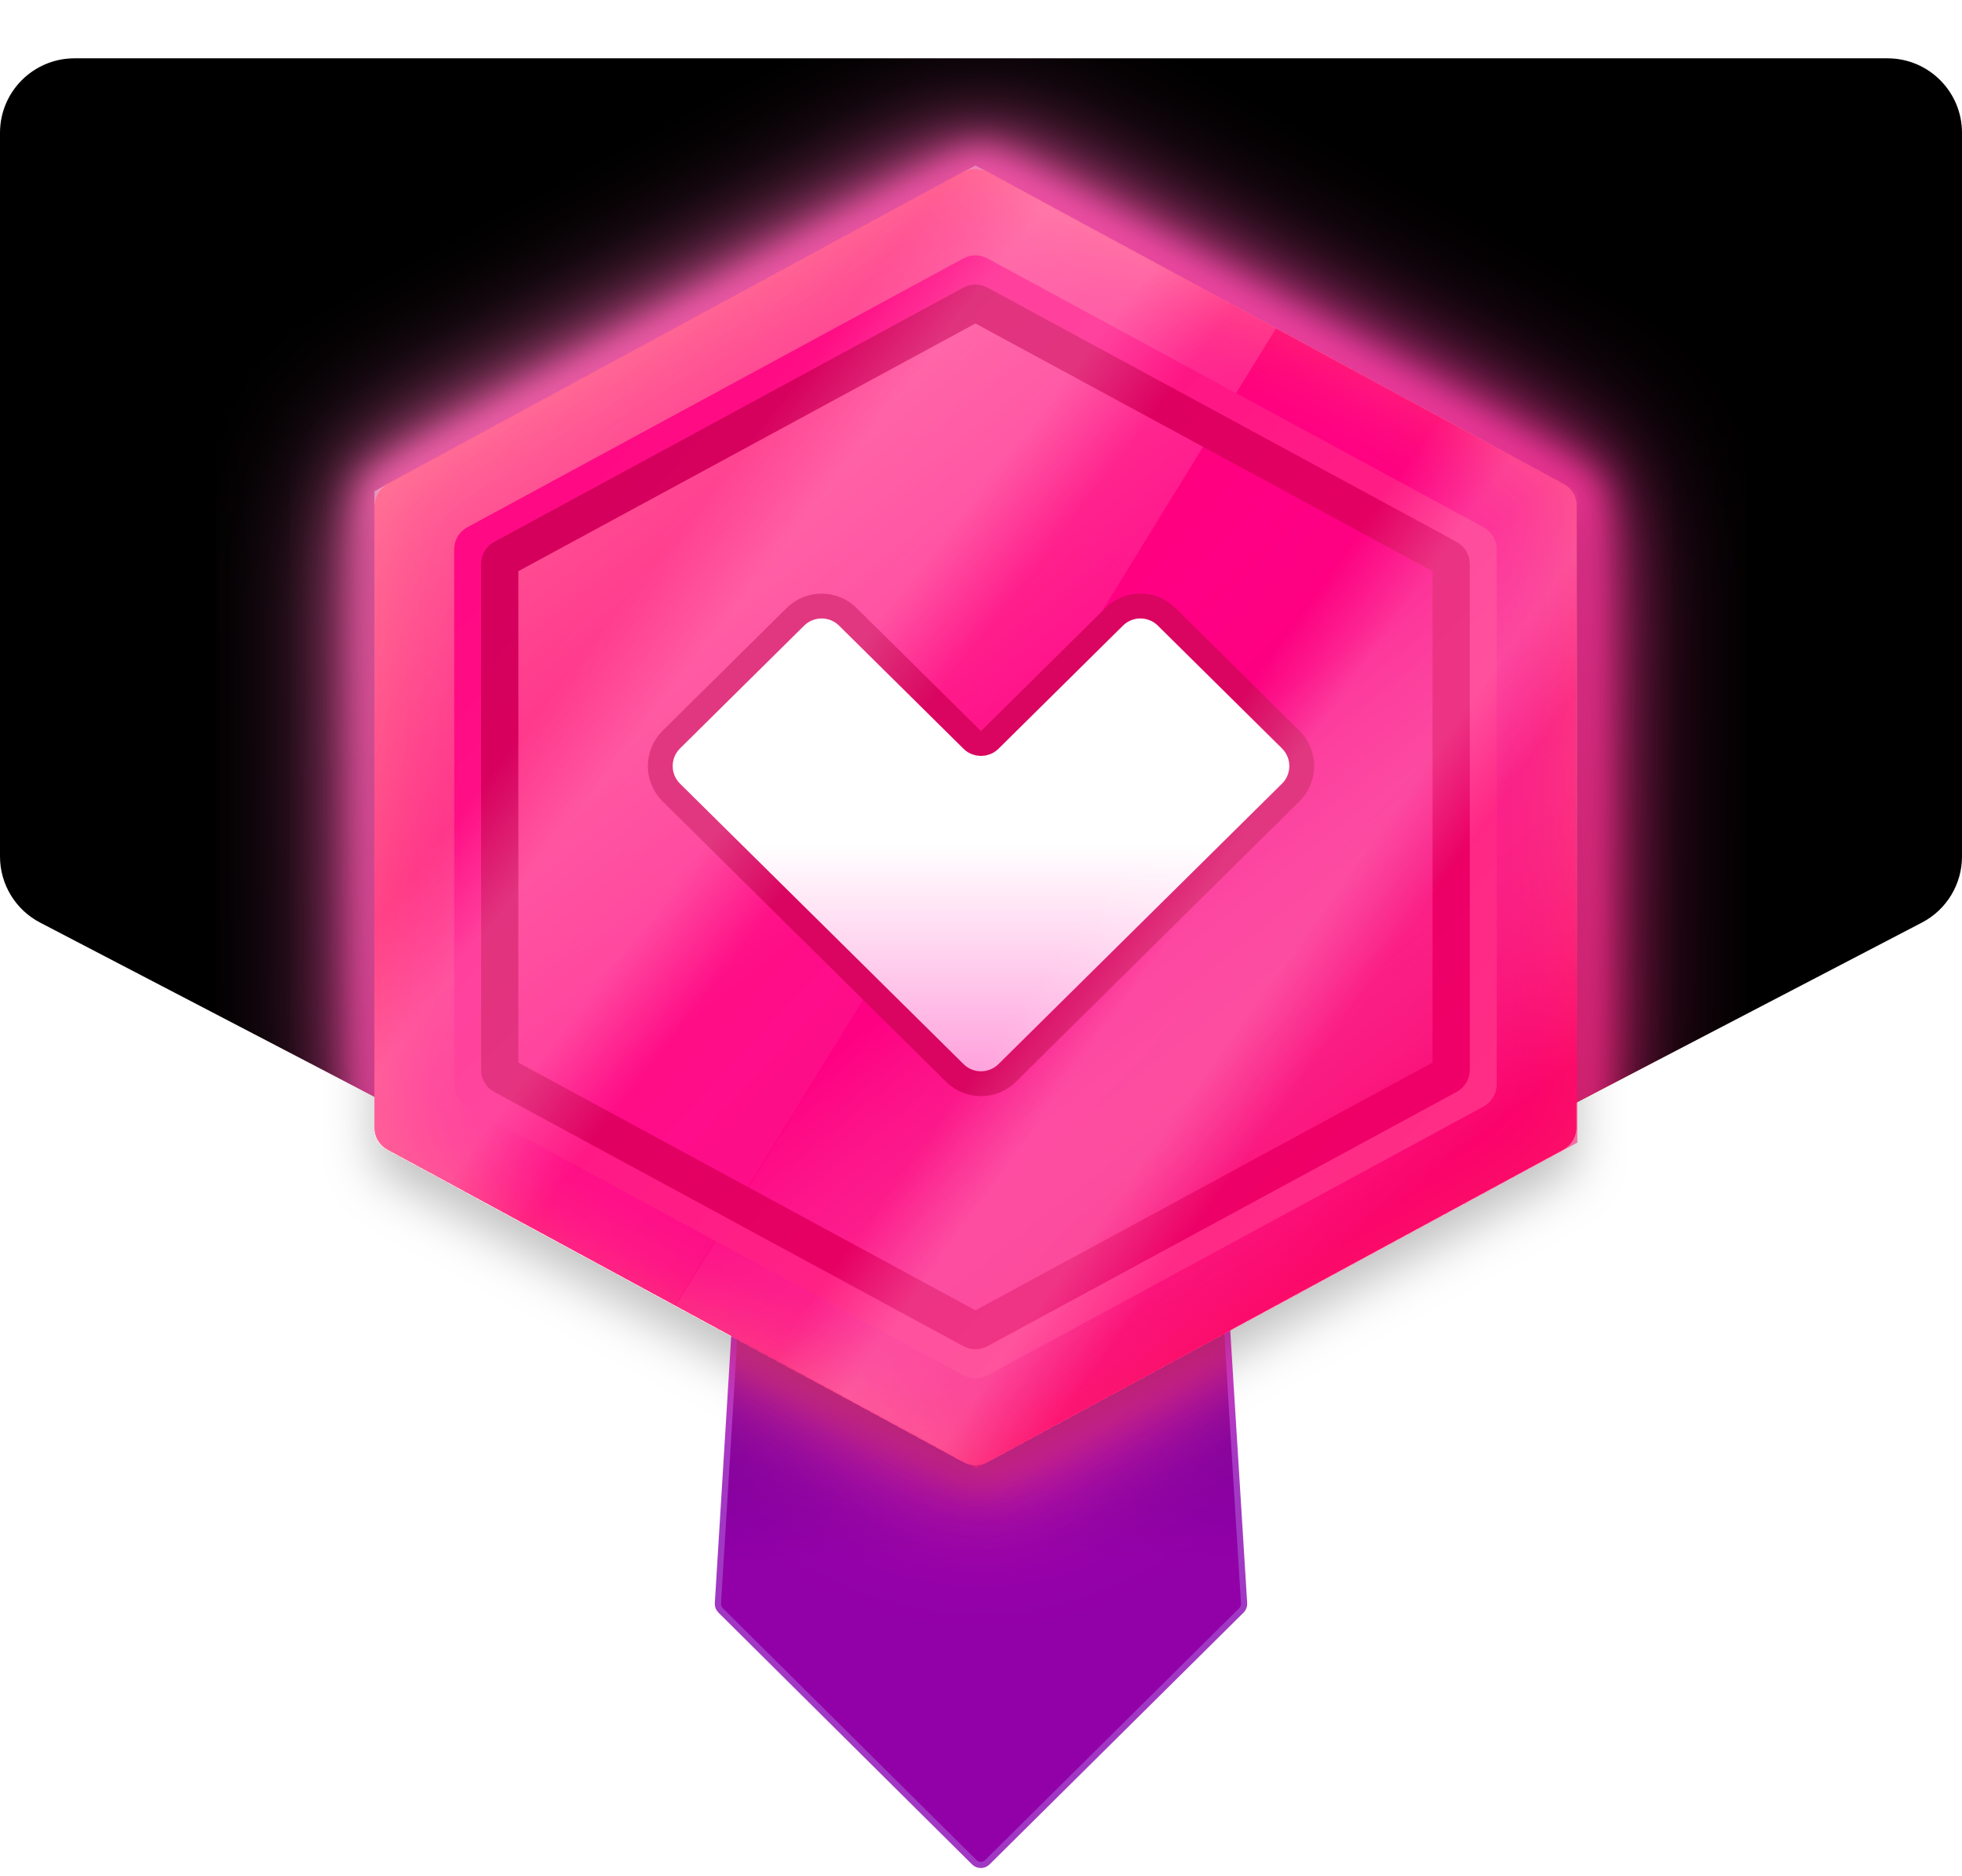
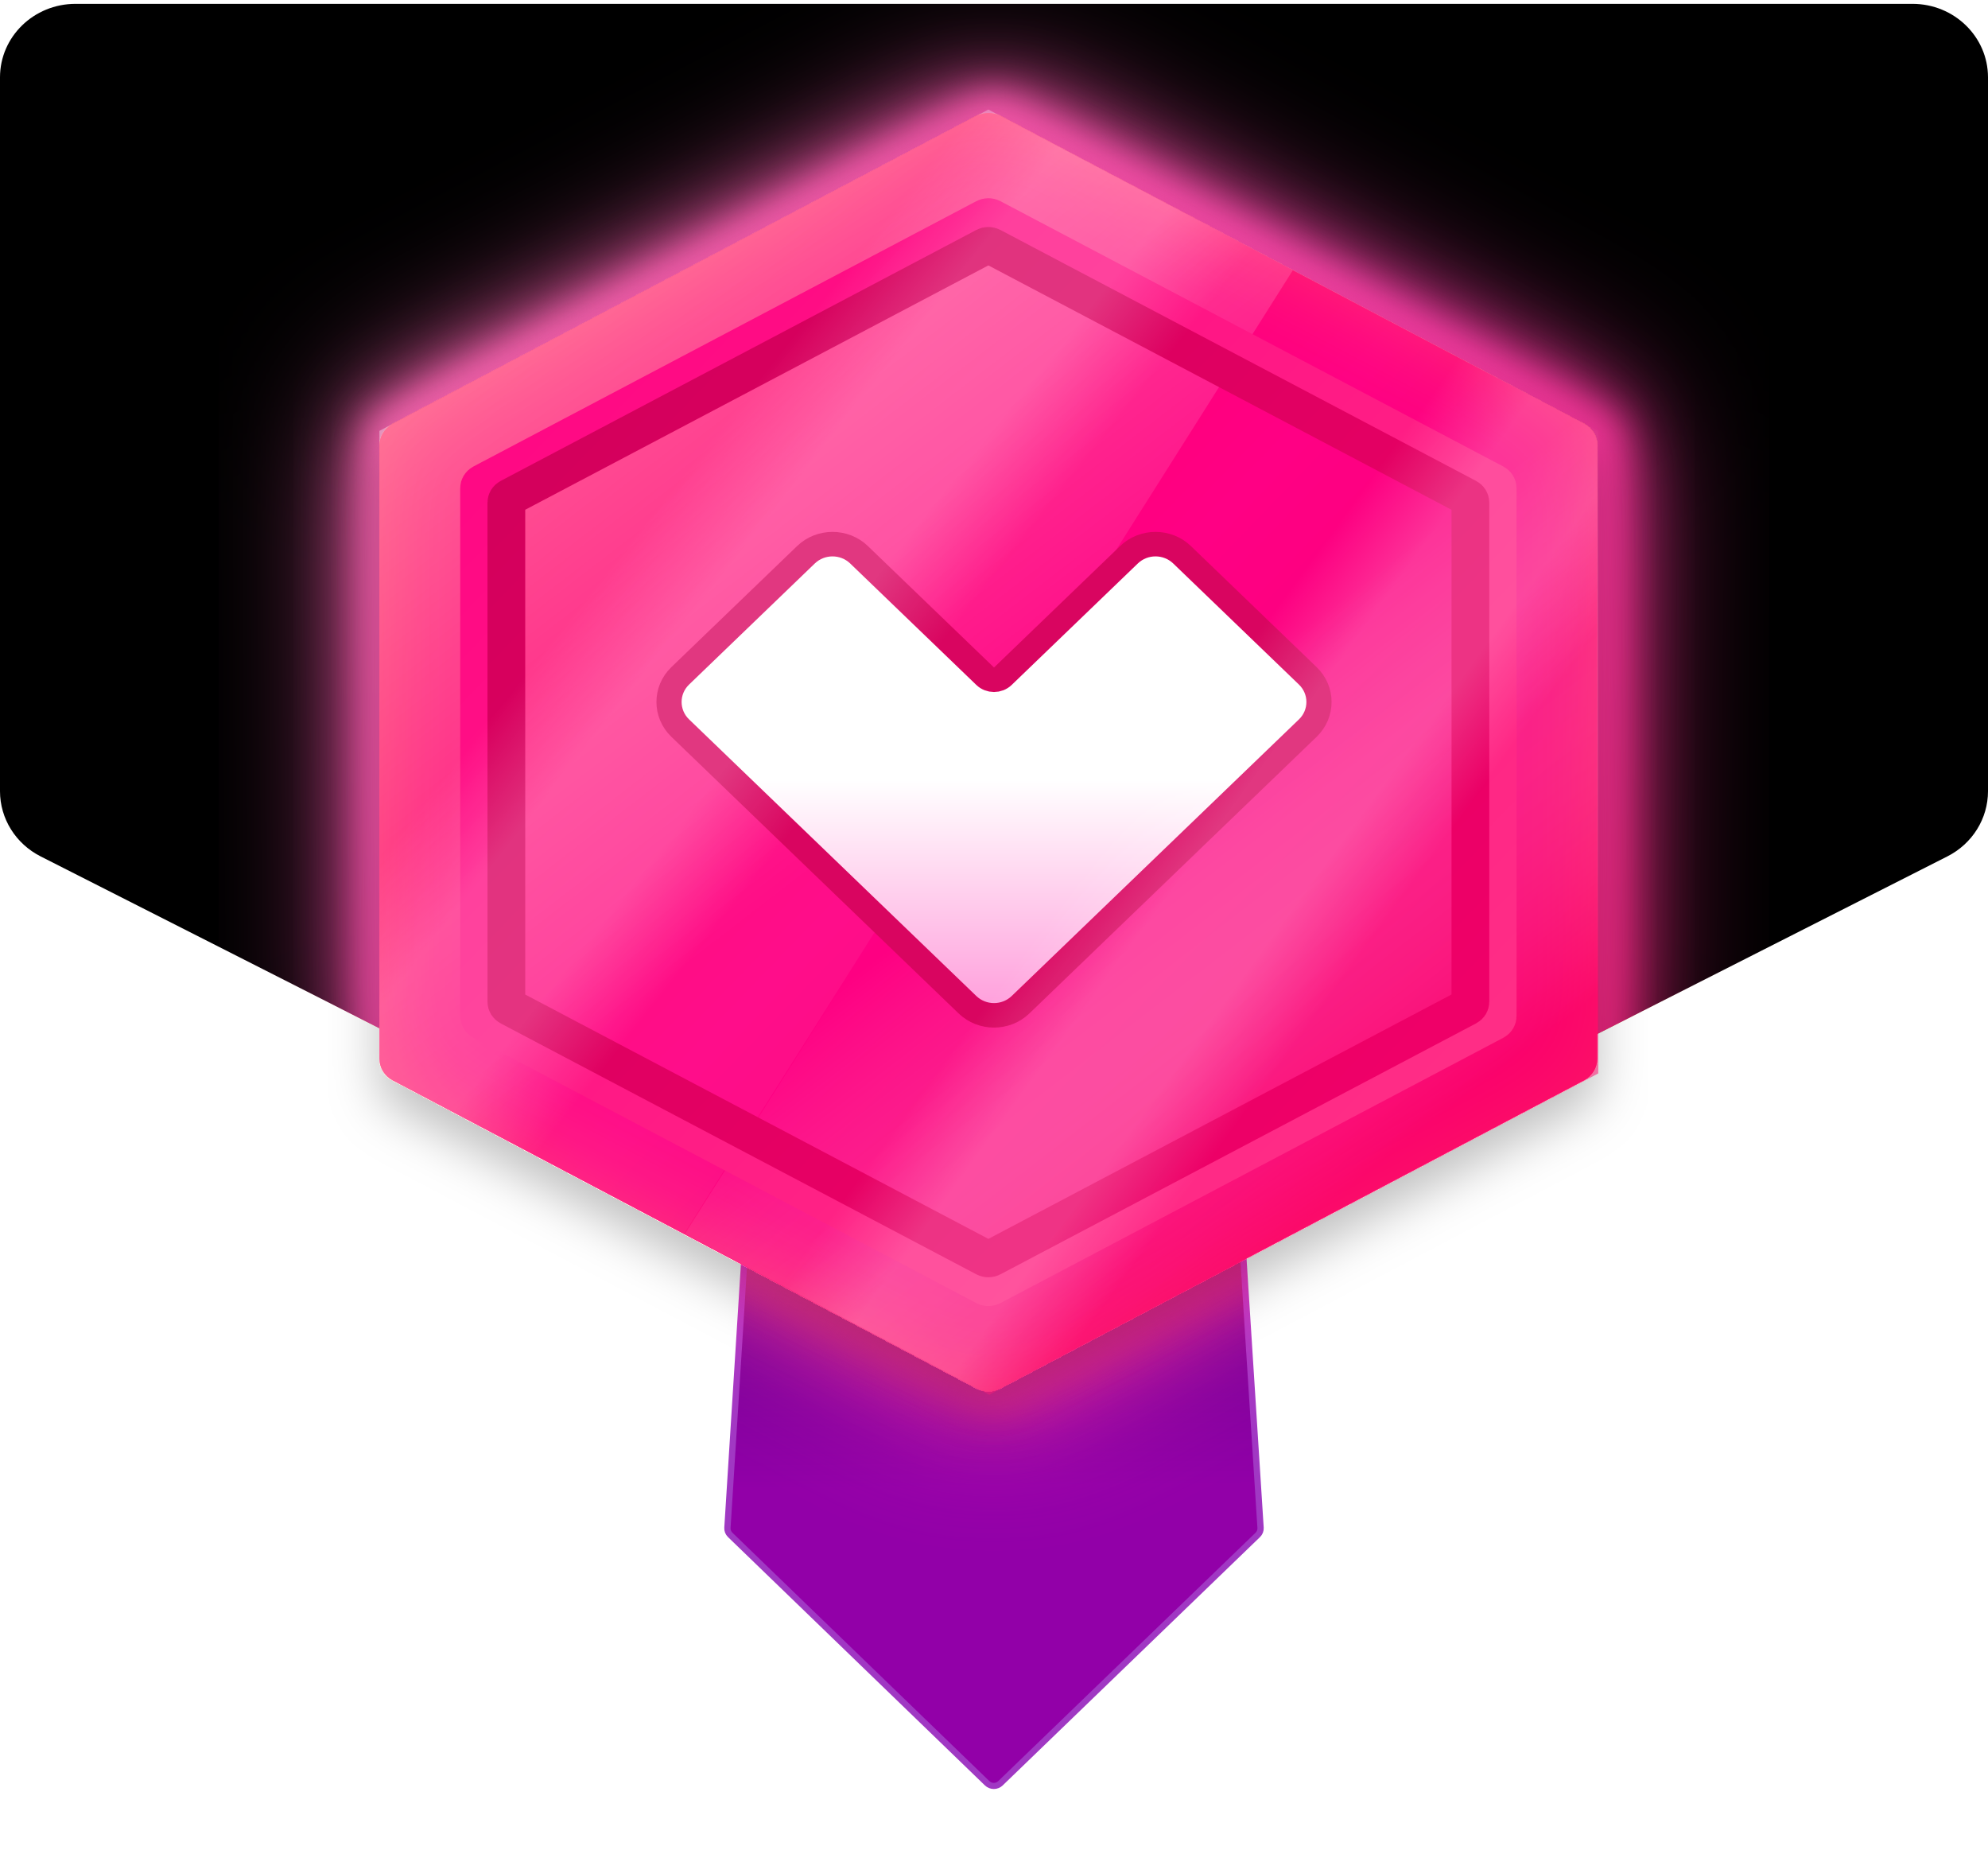
- <svg xmlns="http://www.w3.org/2000/svg" width="316" height="302" viewBox="0 0 316 302" fill="none">
-   <path d="M0 21.391C0 14.763 5.373 9.391 12 9.391H304C310.627 9.391 316 14.763 316 21.391V137.922C316 142.396 313.512 146.498 309.545 148.564L163.545 224.631C160.07 226.442 155.93 226.442 152.455 224.631L6.455 148.564C2.488 146.498 0 142.396 0 137.922V21.391Z" fill="black" />
-   <path d="M125.258 124.432L190.646 124.433C191.439 124.433 192.094 125.049 192.144 125.84L200.371 258.17C200.398 258.601 200.238 259.024 199.931 259.328L159.026 299.876C158.441 300.456 157.499 300.456 156.914 299.876L116.068 259.327C115.762 259.023 115.601 258.602 115.628 258.171L123.761 125.84C123.809 125.049 124.465 124.432 125.258 124.432Z" fill="url(#paint0_linear_3333_6907)" stroke="#A038C3" />
-   <g filter="url(#filter0_f_3333_6907)" style="mix-blend-mode:lighten">
-     <path d="M158 24L257.235 77.77V185.31L158 239.08L58.764 185.31L58.764 77.77L158 24Z" fill="url(#paint1_linear_3333_6907)" />
+ <svg xmlns="http://www.w3.org/2000/svg" width="316" height="294" viewBox="0 0 316 294" fill="none">
+   <g transform="translate(0,-8.53) scale(1, 0.9735099)">
+     <path d="M0 21.391C0 14.763 5.373 9.391 12 9.391H304C310.627 9.391 316 14.763 316 21.391V137.922C316 142.396 313.512 146.498 309.545 148.564L163.545 224.631C160.07 226.442 155.93 226.442 152.455 224.631L6.455 148.564C2.488 146.498 0 142.396 0 137.922V21.391Z" fill="black" />
+     <path d="M125.258 124.432L190.646 124.433C191.439 124.433 192.094 125.049 192.144 125.84L200.371 258.17C200.398 258.601 200.238 259.024 199.931 259.328L159.026 299.876C158.441 300.456 157.499 300.456 156.914 299.876L116.068 259.327C115.762 259.023 115.601 258.602 115.628 258.171L123.761 125.84C123.809 125.049 124.465 124.432 125.258 124.432Z" fill="url(#paint0_linear_3333_6907)" stroke="#A038C3" />
+     <g filter="url(#filter0_f_3333_6907)" style="mix-blend-mode:lighten">
+       <path d="M158 24L257.235 77.77V185.31L158 239.08L58.764 185.31L58.764 77.77L158 24Z" fill="url(#paint1_linear_3333_6907)" />
+     </g>
+     <g filter="url(#filter1_f_3333_6907)" style="mix-blend-mode:lighten">
+       <path d="M158 24L257.235 77.77V185.31L158 239.08L58.764 185.31L58.764 77.77L158 24Z" fill="url(#paint2_linear_3333_6907)" />
+     </g>
+     <g filter="url(#filter2_f_3333_6907)" style="mix-blend-mode:lighten">
+       <path d="M158 24L257.235 77.77V185.31L158 239.08L58.764 185.31L58.764 77.77L158 24Z" fill="url(#paint3_linear_3333_6907)" />
+     </g>
+     <g filter="url(#filter3_di_3333_6907)">
+       <path d="M155.2 27.683C156.389 27.039 157.823 27.039 159.011 27.683L251.809 77.965C253.1 78.664 253.904 80.014 253.904 81.482V181.616C253.904 183.084 253.1 184.434 251.809 185.133L159.011 235.415C157.823 236.059 156.389 236.059 155.2 235.415L62.402 185.133C61.112 184.434 60.308 183.084 60.308 181.616L60.308 81.482C60.308 80.014 61.112 78.664 62.402 77.965L155.2 27.683Z" fill="url(#paint4_linear_3333_6907)" />
+     </g>
+     <path d="M254.047 183.996V79.098L205.648 52.873L108.85 210.221L157.249 236.445L254.047 183.996Z" fill="url(#paint5_linear_3333_6907)" />
+     <path d="M60.309 79.1V183.998L108.708 210.223L205.506 52.875L157.107 26.65L60.309 79.1Z" fill="url(#paint6_linear_3333_6907)" />
+     <path d="M156.63 44.236C156.927 44.076 157.285 44.076 157.582 44.236L237.536 87.559C237.858 87.733 238.059 88.071 238.06 88.438V174.652C238.06 175.019 237.859 175.357 237.536 175.532L157.582 218.854C157.285 219.014 156.927 219.014 156.63 218.854L76.676 175.532C76.353 175.357 76.152 175.019 76.152 174.652V88.438C76.153 88.071 76.353 87.733 76.676 87.559L156.63 44.236Z" stroke="url(#paint7_linear_3333_6907)" stroke-width="6" />
+     <path d="M156.63 48.935C156.927 48.775 157.286 48.775 157.583 48.935L233.201 89.909C233.524 90.084 233.726 90.422 233.726 90.789V172.307C233.726 172.673 233.524 173.011 233.201 173.186L157.583 214.159C157.286 214.32 156.927 214.32 156.63 214.159L81.011 173.186C80.688 173.011 80.487 172.673 80.487 172.307V90.789C80.487 90.422 80.688 90.084 81.011 89.909L156.63 48.935Z" stroke="url(#paint8_linear_3333_6907)" stroke-width="6" />
+     <path d="M179.454 99.326C181.792 97.014 185.555 97.014 187.893 99.326L207.877 119.091C210.251 121.439 210.251 125.275 207.877 127.623L162.22 172.778C159.882 175.09 156.119 175.09 153.781 172.778L108.125 127.623C105.75 125.275 105.75 121.439 108.125 119.091L128.109 99.326C130.447 97.015 134.209 97.015 136.547 99.326L156.595 119.153C157.374 119.924 158.628 119.924 159.407 119.153L179.454 99.326Z" fill="url(#paint9_linear_3333_6907)" stroke="#D90560" stroke-width="4" />
+     <mask id="mask0_3333_6907" style="mask-type:alpha" maskUnits="userSpaceOnUse" x="60" y="27" width="194" height="209">
+       <path d="M155.2 27.679C156.389 27.035 157.823 27.035 159.011 27.679L251.809 77.961C253.1 78.66 253.904 80.01 253.904 81.478V181.612C253.904 183.08 253.1 184.43 251.809 185.129L159.011 235.411C157.823 236.055 156.389 236.055 155.2 235.411L62.402 185.129C61.112 184.43 60.308 183.08 60.308 181.612V81.478C60.308 80.01 61.112 78.66 62.402 77.961L155.2 27.679Z" fill="url(#paint10_linear_3333_6907)" />
+     </mask>
+     <g mask="url(#mask0_3333_6907)">
+       <rect x="29.917" y="187.381" width="261.731" height="54.88" transform="rotate(-52.5325 29.917 187.381)" fill="url(#paint11_linear_3333_6907)" fill-opacity="0.2" />
+       <rect x="102.845" y="247.502" width="261.731" height="48.856" transform="rotate(-54.7111 102.845 247.502)" fill="url(#paint12_linear_3333_6907)" fill-opacity="0.2" />
+     </g>
+     <defs>
+       <filter id="filter0_f_3333_6907" x="34.764" y="0" width="246.472" height="263.08" filterUnits="userSpaceOnUse" color-interpolation-filters="sRGB">
+         <feFlood flood-opacity="0" result="BackgroundImageFix" />
+         <feBlend mode="normal" in="SourceGraphic" in2="BackgroundImageFix" result="shape" />
+         <feGaussianBlur stdDeviation="12" result="effect1_foregroundBlur_3333_6907" />
+       </filter>
+       <filter id="filter1_f_3333_6907" x="46.764" y="12" width="222.472" height="239.08" filterUnits="userSpaceOnUse" color-interpolation-filters="sRGB">
+         <feFlood flood-opacity="0" result="BackgroundImageFix" />
+         <feBlend mode="normal" in="SourceGraphic" in2="BackgroundImageFix" result="shape" />
+         <feGaussianBlur stdDeviation="6" result="effect1_foregroundBlur_3333_6907" />
+       </filter>
+       <filter id="filter2_f_3333_6907" x="52.764" y="18" width="210.472" height="227.08" filterUnits="userSpaceOnUse" color-interpolation-filters="sRGB">
+         <feFlood flood-opacity="0" result="BackgroundImageFix" />
+         <feBlend mode="normal" in="SourceGraphic" in2="BackgroundImageFix" result="shape" />
+         <feGaussianBlur stdDeviation="3" result="effect1_foregroundBlur_3333_6907" />
+       </filter>
+       <filter id="filter3_di_3333_6907" x="52.308" y="23.199" width="209.596" height="224.699" filterUnits="userSpaceOnUse" color-interpolation-filters="sRGB">
+         <feFlood flood-opacity="0" result="BackgroundImageFix" />
+         <feColorMatrix in="SourceAlpha" type="matrix" values="0 0 0 0 0 0 0 0 0 0 0 0 0 0 0 0 0 0 127 0" result="hardAlpha" />
+         <feOffset dy="4" />
+         <feGaussianBlur stdDeviation="4" />
+         <feComposite in2="hardAlpha" operator="out" />
+         <feColorMatrix type="matrix" values="0 0 0 0 0 0 0 0 0 0 0 0 0 0 0 0 0 0 0.25 0" />
+         <feBlend mode="normal" in2="BackgroundImageFix" result="effect1_dropShadow_3333_6907" />
+         <feBlend mode="normal" in="SourceGraphic" in2="effect1_dropShadow_3333_6907" result="shape" />
+         <feColorMatrix in="SourceAlpha" type="matrix" values="0 0 0 0 0 0 0 0 0 0 0 0 0 0 0 0 0 0 127 0" result="hardAlpha" />
+         <feOffset />
+         <feGaussianBlur stdDeviation="7.5" />
+         <feComposite in2="hardAlpha" operator="arithmetic" k2="-1" k3="1" />
+         <feColorMatrix type="matrix" values="0 0 0 0 1 0 0 0 0 0.724 0 0 0 0 0.279 0 0 0 0.25 0" />
+         <feBlend mode="normal" in2="shape" result="effect2_innerShadow_3333_6907" />
+       </filter>
+       <linearGradient id="paint0_linear_3333_6907" x1="158.885" y1="296.175" x2="157.088" y2="123.932" gradientUnits="userSpaceOnUse">
+         <stop offset="0.259" stop-color="#9200A8" />
+         <stop offset="0.515" stop-color="#60008C" />
+       </linearGradient>
+       <linearGradient id="paint1_linear_3333_6907" x1="43.412" y1="24" x2="272.587" y2="239.08" gradientUnits="userSpaceOnUse">
+         <stop stop-color="#FF7ABA" />
+         <stop offset="0.505" stop-color="#F63BA2" />
+         <stop offset="1" stop-color="#E81A6C" />
+       </linearGradient>
+       <linearGradient id="paint2_linear_3333_6907" x1="43.412" y1="24" x2="272.587" y2="239.08" gradientUnits="userSpaceOnUse">
+         <stop stop-color="#FF7ABA" />
+         <stop offset="0.505" stop-color="#F63BA2" />
+         <stop offset="1" stop-color="#E81A6C" />
+       </linearGradient>
+       <linearGradient id="paint3_linear_3333_6907" x1="43.412" y1="24" x2="272.587" y2="239.08" gradientUnits="userSpaceOnUse">
+         <stop stop-color="#FF7ABA" />
+         <stop offset="0.505" stop-color="#F63BA2" />
+         <stop offset="1" stop-color="#E81A6C" />
+       </linearGradient>
+       <linearGradient id="paint4_linear_3333_6907" x1="45.333" y1="26.65" x2="268.878" y2="236.447" gradientUnits="userSpaceOnUse">
+         <stop stop-color="#FF0048" />
+         <stop offset="0.5" stop-color="#FF0084" />
+         <stop offset="1" stop-color="#F00068" />
+       </linearGradient>
+       <linearGradient id="paint5_linear_3333_6907" x1="108.85" y1="52.873" x2="254.047" y2="236.445" gradientUnits="userSpaceOnUse">
+         <stop offset="0.457" stop-color="white" stop-opacity="0" />
+         <stop offset="0.78" stop-color="#FF0066" stop-opacity="0.5" />
+       </linearGradient>
+       <linearGradient id="paint6_linear_3333_6907" x1="60.309" y1="26.65" x2="205.506" y2="210.223" gradientUnits="userSpaceOnUse">
+         <stop stop-color="white" stop-opacity="0.5" />
+         <stop offset="0.6" stop-color="white" stop-opacity="0.05" />
+       </linearGradient>
+       <linearGradient id="paint7_linear_3333_6907" x1="60.165" y1="40.566" x2="254.047" y2="222.524" gradientUnits="userSpaceOnUse">
+         <stop stop-color="#FF0084" />
+         <stop offset="1" stop-color="#FF3686" />
+       </linearGradient>
+       <linearGradient id="paint8_linear_3333_6907" x1="249.042" y1="217.829" x2="65.17" y2="45.266" gradientUnits="userSpaceOnUse">
+         <stop stop-color="#F6006B" />
+         <stop offset="1" stop-color="#CD0059" />
+       </linearGradient>
+       <linearGradient id="paint9_linear_3333_6907" x1="158.001" y1="97.967" x2="158.001" y2="174.138" gradientUnits="userSpaceOnUse">
+         <stop offset="0.5" stop-color="white" />
+         <stop offset="1" stop-color="#FF9DDB" />
+       </linearGradient>
+       <linearGradient id="paint10_linear_3333_6907" x1="45.333" y1="26.646" x2="268.878" y2="236.443" gradientUnits="userSpaceOnUse">
+         <stop stop-color="#FFD27A" />
+         <stop offset="0.505" stop-color="#F6A93B" />
+         <stop offset="1" stop-color="#E8891A" />
+       </linearGradient>
+       <linearGradient id="paint11_linear_3333_6907" x1="157.058" y1="188.385" x2="156.903" y2="237.559" gradientUnits="userSpaceOnUse">
+         <stop stop-color="white" stop-opacity="0" />
+         <stop offset="0.303" stop-color="white" />
+         <stop offset="0.7" stop-color="white" />
+         <stop offset="1" stop-color="white" stop-opacity="0" />
+       </linearGradient>
+       <linearGradient id="paint12_linear_3333_6907" x1="229.986" y1="248.396" x2="229.863" y2="292.172" gradientUnits="userSpaceOnUse">
+         <stop stop-color="white" stop-opacity="0" />
+         <stop offset="0.303" stop-color="white" />
+         <stop offset="0.7" stop-color="white" />
+         <stop offset="1" stop-color="white" stop-opacity="0" />
+       </linearGradient>
+     </defs>
  </g>
-   <g filter="url(#filter1_f_3333_6907)" style="mix-blend-mode:lighten">
-     <path d="M158 24L257.235 77.77V185.31L158 239.08L58.764 185.31L58.764 77.77L158 24Z" fill="url(#paint2_linear_3333_6907)" />
-   </g>
-   <g filter="url(#filter2_f_3333_6907)" style="mix-blend-mode:lighten">
-     <path d="M158 24L257.235 77.77V185.31L158 239.08L58.764 185.31L58.764 77.77L158 24Z" fill="url(#paint3_linear_3333_6907)" />
-   </g>
-   <g filter="url(#filter3_di_3333_6907)">
-     <path d="M155.2 27.683C156.389 27.039 157.823 27.039 159.011 27.683L251.809 77.965C253.1 78.664 253.904 80.014 253.904 81.482V181.616C253.904 183.084 253.1 184.434 251.809 185.133L159.011 235.415C157.823 236.059 156.389 236.059 155.2 235.415L62.402 185.133C61.112 184.434 60.308 183.084 60.308 181.616L60.308 81.482C60.308 80.014 61.112 78.664 62.402 77.965L155.2 27.683Z" fill="url(#paint4_linear_3333_6907)" />
-   </g>
-   <path d="M254.047 183.996V79.098L205.648 52.873L108.85 210.221L157.249 236.445L254.047 183.996Z" fill="url(#paint5_linear_3333_6907)" />
-   <path d="M60.309 79.1V183.998L108.708 210.223L205.506 52.875L157.107 26.65L60.309 79.1Z" fill="url(#paint6_linear_3333_6907)" />
-   <path d="M156.63 44.236C156.927 44.076 157.285 44.076 157.582 44.236L237.536 87.559C237.858 87.733 238.059 88.071 238.06 88.438V174.652C238.06 175.019 237.859 175.357 237.536 175.532L157.582 218.854C157.285 219.014 156.927 219.014 156.63 218.854L76.676 175.532C76.353 175.357 76.152 175.019 76.152 174.652V88.438C76.153 88.071 76.353 87.733 76.676 87.559L156.63 44.236Z" stroke="url(#paint7_linear_3333_6907)" stroke-width="6" />
-   <path d="M156.63 48.935C156.927 48.775 157.286 48.775 157.583 48.935L233.201 89.909C233.524 90.084 233.726 90.422 233.726 90.789V172.307C233.726 172.673 233.524 173.011 233.201 173.186L157.583 214.159C157.286 214.32 156.927 214.32 156.63 214.159L81.011 173.186C80.688 173.011 80.487 172.673 80.487 172.307V90.789C80.487 90.422 80.688 90.084 81.011 89.909L156.63 48.935Z" stroke="url(#paint8_linear_3333_6907)" stroke-width="6" />
-   <path d="M179.454 99.326C181.792 97.014 185.555 97.014 187.893 99.326L207.877 119.091C210.251 121.439 210.251 125.275 207.877 127.623L162.22 172.778C159.882 175.09 156.119 175.09 153.781 172.778L108.125 127.623C105.75 125.275 105.75 121.439 108.125 119.091L128.109 99.326C130.447 97.015 134.209 97.015 136.547 99.326L156.595 119.153C157.374 119.924 158.628 119.924 159.407 119.153L179.454 99.326Z" fill="url(#paint9_linear_3333_6907)" stroke="#D90560" stroke-width="4" />
-   <mask id="mask0_3333_6907" style="mask-type:alpha" maskUnits="userSpaceOnUse" x="60" y="27" width="194" height="209">
-     <path d="M155.2 27.679C156.389 27.035 157.823 27.035 159.011 27.679L251.809 77.961C253.1 78.66 253.904 80.01 253.904 81.478V181.612C253.904 183.08 253.1 184.43 251.809 185.129L159.011 235.411C157.823 236.055 156.389 236.055 155.2 235.411L62.402 185.129C61.112 184.43 60.308 183.08 60.308 181.612V81.478C60.308 80.01 61.112 78.66 62.402 77.961L155.2 27.679Z" fill="url(#paint10_linear_3333_6907)" />
-   </mask>
-   <g mask="url(#mask0_3333_6907)">
-     <rect x="29.917" y="187.381" width="261.731" height="54.88" transform="rotate(-52.5325 29.917 187.381)" fill="url(#paint11_linear_3333_6907)" fill-opacity="0.2" />
-     <rect x="102.845" y="247.502" width="261.731" height="48.856" transform="rotate(-54.7111 102.845 247.502)" fill="url(#paint12_linear_3333_6907)" fill-opacity="0.2" />
-   </g>
-   <defs>
-     <filter id="filter0_f_3333_6907" x="34.764" y="0" width="246.472" height="263.08" filterUnits="userSpaceOnUse" color-interpolation-filters="sRGB">
-       <feFlood flood-opacity="0" result="BackgroundImageFix" />
-       <feBlend mode="normal" in="SourceGraphic" in2="BackgroundImageFix" result="shape" />
-       <feGaussianBlur stdDeviation="12" result="effect1_foregroundBlur_3333_6907" />
-     </filter>
-     <filter id="filter1_f_3333_6907" x="46.764" y="12" width="222.472" height="239.08" filterUnits="userSpaceOnUse" color-interpolation-filters="sRGB">
-       <feFlood flood-opacity="0" result="BackgroundImageFix" />
-       <feBlend mode="normal" in="SourceGraphic" in2="BackgroundImageFix" result="shape" />
-       <feGaussianBlur stdDeviation="6" result="effect1_foregroundBlur_3333_6907" />
-     </filter>
-     <filter id="filter2_f_3333_6907" x="52.764" y="18" width="210.472" height="227.08" filterUnits="userSpaceOnUse" color-interpolation-filters="sRGB">
-       <feFlood flood-opacity="0" result="BackgroundImageFix" />
-       <feBlend mode="normal" in="SourceGraphic" in2="BackgroundImageFix" result="shape" />
-       <feGaussianBlur stdDeviation="3" result="effect1_foregroundBlur_3333_6907" />
-     </filter>
-     <filter id="filter3_di_3333_6907" x="52.308" y="23.199" width="209.596" height="224.699" filterUnits="userSpaceOnUse" color-interpolation-filters="sRGB">
-       <feFlood flood-opacity="0" result="BackgroundImageFix" />
-       <feColorMatrix in="SourceAlpha" type="matrix" values="0 0 0 0 0 0 0 0 0 0 0 0 0 0 0 0 0 0 127 0" result="hardAlpha" />
-       <feOffset dy="4" />
-       <feGaussianBlur stdDeviation="4" />
-       <feComposite in2="hardAlpha" operator="out" />
-       <feColorMatrix type="matrix" values="0 0 0 0 0 0 0 0 0 0 0 0 0 0 0 0 0 0 0.25 0" />
-       <feBlend mode="normal" in2="BackgroundImageFix" result="effect1_dropShadow_3333_6907" />
-       <feBlend mode="normal" in="SourceGraphic" in2="effect1_dropShadow_3333_6907" result="shape" />
-       <feColorMatrix in="SourceAlpha" type="matrix" values="0 0 0 0 0 0 0 0 0 0 0 0 0 0 0 0 0 0 127 0" result="hardAlpha" />
-       <feOffset />
-       <feGaussianBlur stdDeviation="7.5" />
-       <feComposite in2="hardAlpha" operator="arithmetic" k2="-1" k3="1" />
-       <feColorMatrix type="matrix" values="0 0 0 0 1 0 0 0 0 0.724 0 0 0 0 0.279 0 0 0 0.25 0" />
-       <feBlend mode="normal" in2="shape" result="effect2_innerShadow_3333_6907" />
-     </filter>
-     <linearGradient id="paint0_linear_3333_6907" x1="158.885" y1="296.175" x2="157.088" y2="123.932" gradientUnits="userSpaceOnUse">
-       <stop offset="0.259" stop-color="#9200A8" />
-       <stop offset="0.515" stop-color="#60008C" />
-     </linearGradient>
-     <linearGradient id="paint1_linear_3333_6907" x1="43.412" y1="24" x2="272.587" y2="239.08" gradientUnits="userSpaceOnUse">
-       <stop stop-color="#FF7ABA" />
-       <stop offset="0.505" stop-color="#F63BA2" />
-       <stop offset="1" stop-color="#E81A6C" />
-     </linearGradient>
-     <linearGradient id="paint2_linear_3333_6907" x1="43.412" y1="24" x2="272.587" y2="239.08" gradientUnits="userSpaceOnUse">
-       <stop stop-color="#FF7ABA" />
-       <stop offset="0.505" stop-color="#F63BA2" />
-       <stop offset="1" stop-color="#E81A6C" />
-     </linearGradient>
-     <linearGradient id="paint3_linear_3333_6907" x1="43.412" y1="24" x2="272.587" y2="239.08" gradientUnits="userSpaceOnUse">
-       <stop stop-color="#FF7ABA" />
-       <stop offset="0.505" stop-color="#F63BA2" />
-       <stop offset="1" stop-color="#E81A6C" />
-     </linearGradient>
-     <linearGradient id="paint4_linear_3333_6907" x1="45.333" y1="26.65" x2="268.878" y2="236.447" gradientUnits="userSpaceOnUse">
-       <stop stop-color="#FF0048" />
-       <stop offset="0.5" stop-color="#FF0084" />
-       <stop offset="1" stop-color="#F00068" />
-     </linearGradient>
-     <linearGradient id="paint5_linear_3333_6907" x1="108.85" y1="52.873" x2="254.047" y2="236.445" gradientUnits="userSpaceOnUse">
-       <stop offset="0.457" stop-color="white" stop-opacity="0" />
-       <stop offset="0.78" stop-color="#FF0066" stop-opacity="0.5" />
-     </linearGradient>
-     <linearGradient id="paint6_linear_3333_6907" x1="60.309" y1="26.65" x2="205.506" y2="210.223" gradientUnits="userSpaceOnUse">
-       <stop stop-color="white" stop-opacity="0.5" />
-       <stop offset="0.6" stop-color="white" stop-opacity="0.05" />
-     </linearGradient>
-     <linearGradient id="paint7_linear_3333_6907" x1="60.165" y1="40.566" x2="254.047" y2="222.524" gradientUnits="userSpaceOnUse">
-       <stop stop-color="#FF0084" />
-       <stop offset="1" stop-color="#FF3686" />
-     </linearGradient>
-     <linearGradient id="paint8_linear_3333_6907" x1="249.042" y1="217.829" x2="65.17" y2="45.266" gradientUnits="userSpaceOnUse">
-       <stop stop-color="#F6006B" />
-       <stop offset="1" stop-color="#CD0059" />
-     </linearGradient>
-     <linearGradient id="paint9_linear_3333_6907" x1="158.001" y1="97.967" x2="158.001" y2="174.138" gradientUnits="userSpaceOnUse">
-       <stop offset="0.5" stop-color="white" />
-       <stop offset="1" stop-color="#FF9DDB" />
-     </linearGradient>
-     <linearGradient id="paint10_linear_3333_6907" x1="45.333" y1="26.646" x2="268.878" y2="236.443" gradientUnits="userSpaceOnUse">
-       <stop stop-color="#FFD27A" />
-       <stop offset="0.505" stop-color="#F6A93B" />
-       <stop offset="1" stop-color="#E8891A" />
-     </linearGradient>
-     <linearGradient id="paint11_linear_3333_6907" x1="157.058" y1="188.385" x2="156.903" y2="237.559" gradientUnits="userSpaceOnUse">
-       <stop stop-color="white" stop-opacity="0" />
-       <stop offset="0.303" stop-color="white" />
-       <stop offset="0.7" stop-color="white" />
-       <stop offset="1" stop-color="white" stop-opacity="0" />
-     </linearGradient>
-     <linearGradient id="paint12_linear_3333_6907" x1="229.986" y1="248.396" x2="229.863" y2="292.172" gradientUnits="userSpaceOnUse">
-       <stop stop-color="white" stop-opacity="0" />
-       <stop offset="0.303" stop-color="white" />
-       <stop offset="0.7" stop-color="white" />
-       <stop offset="1" stop-color="white" stop-opacity="0" />
-     </linearGradient>
-   </defs>
</svg>
